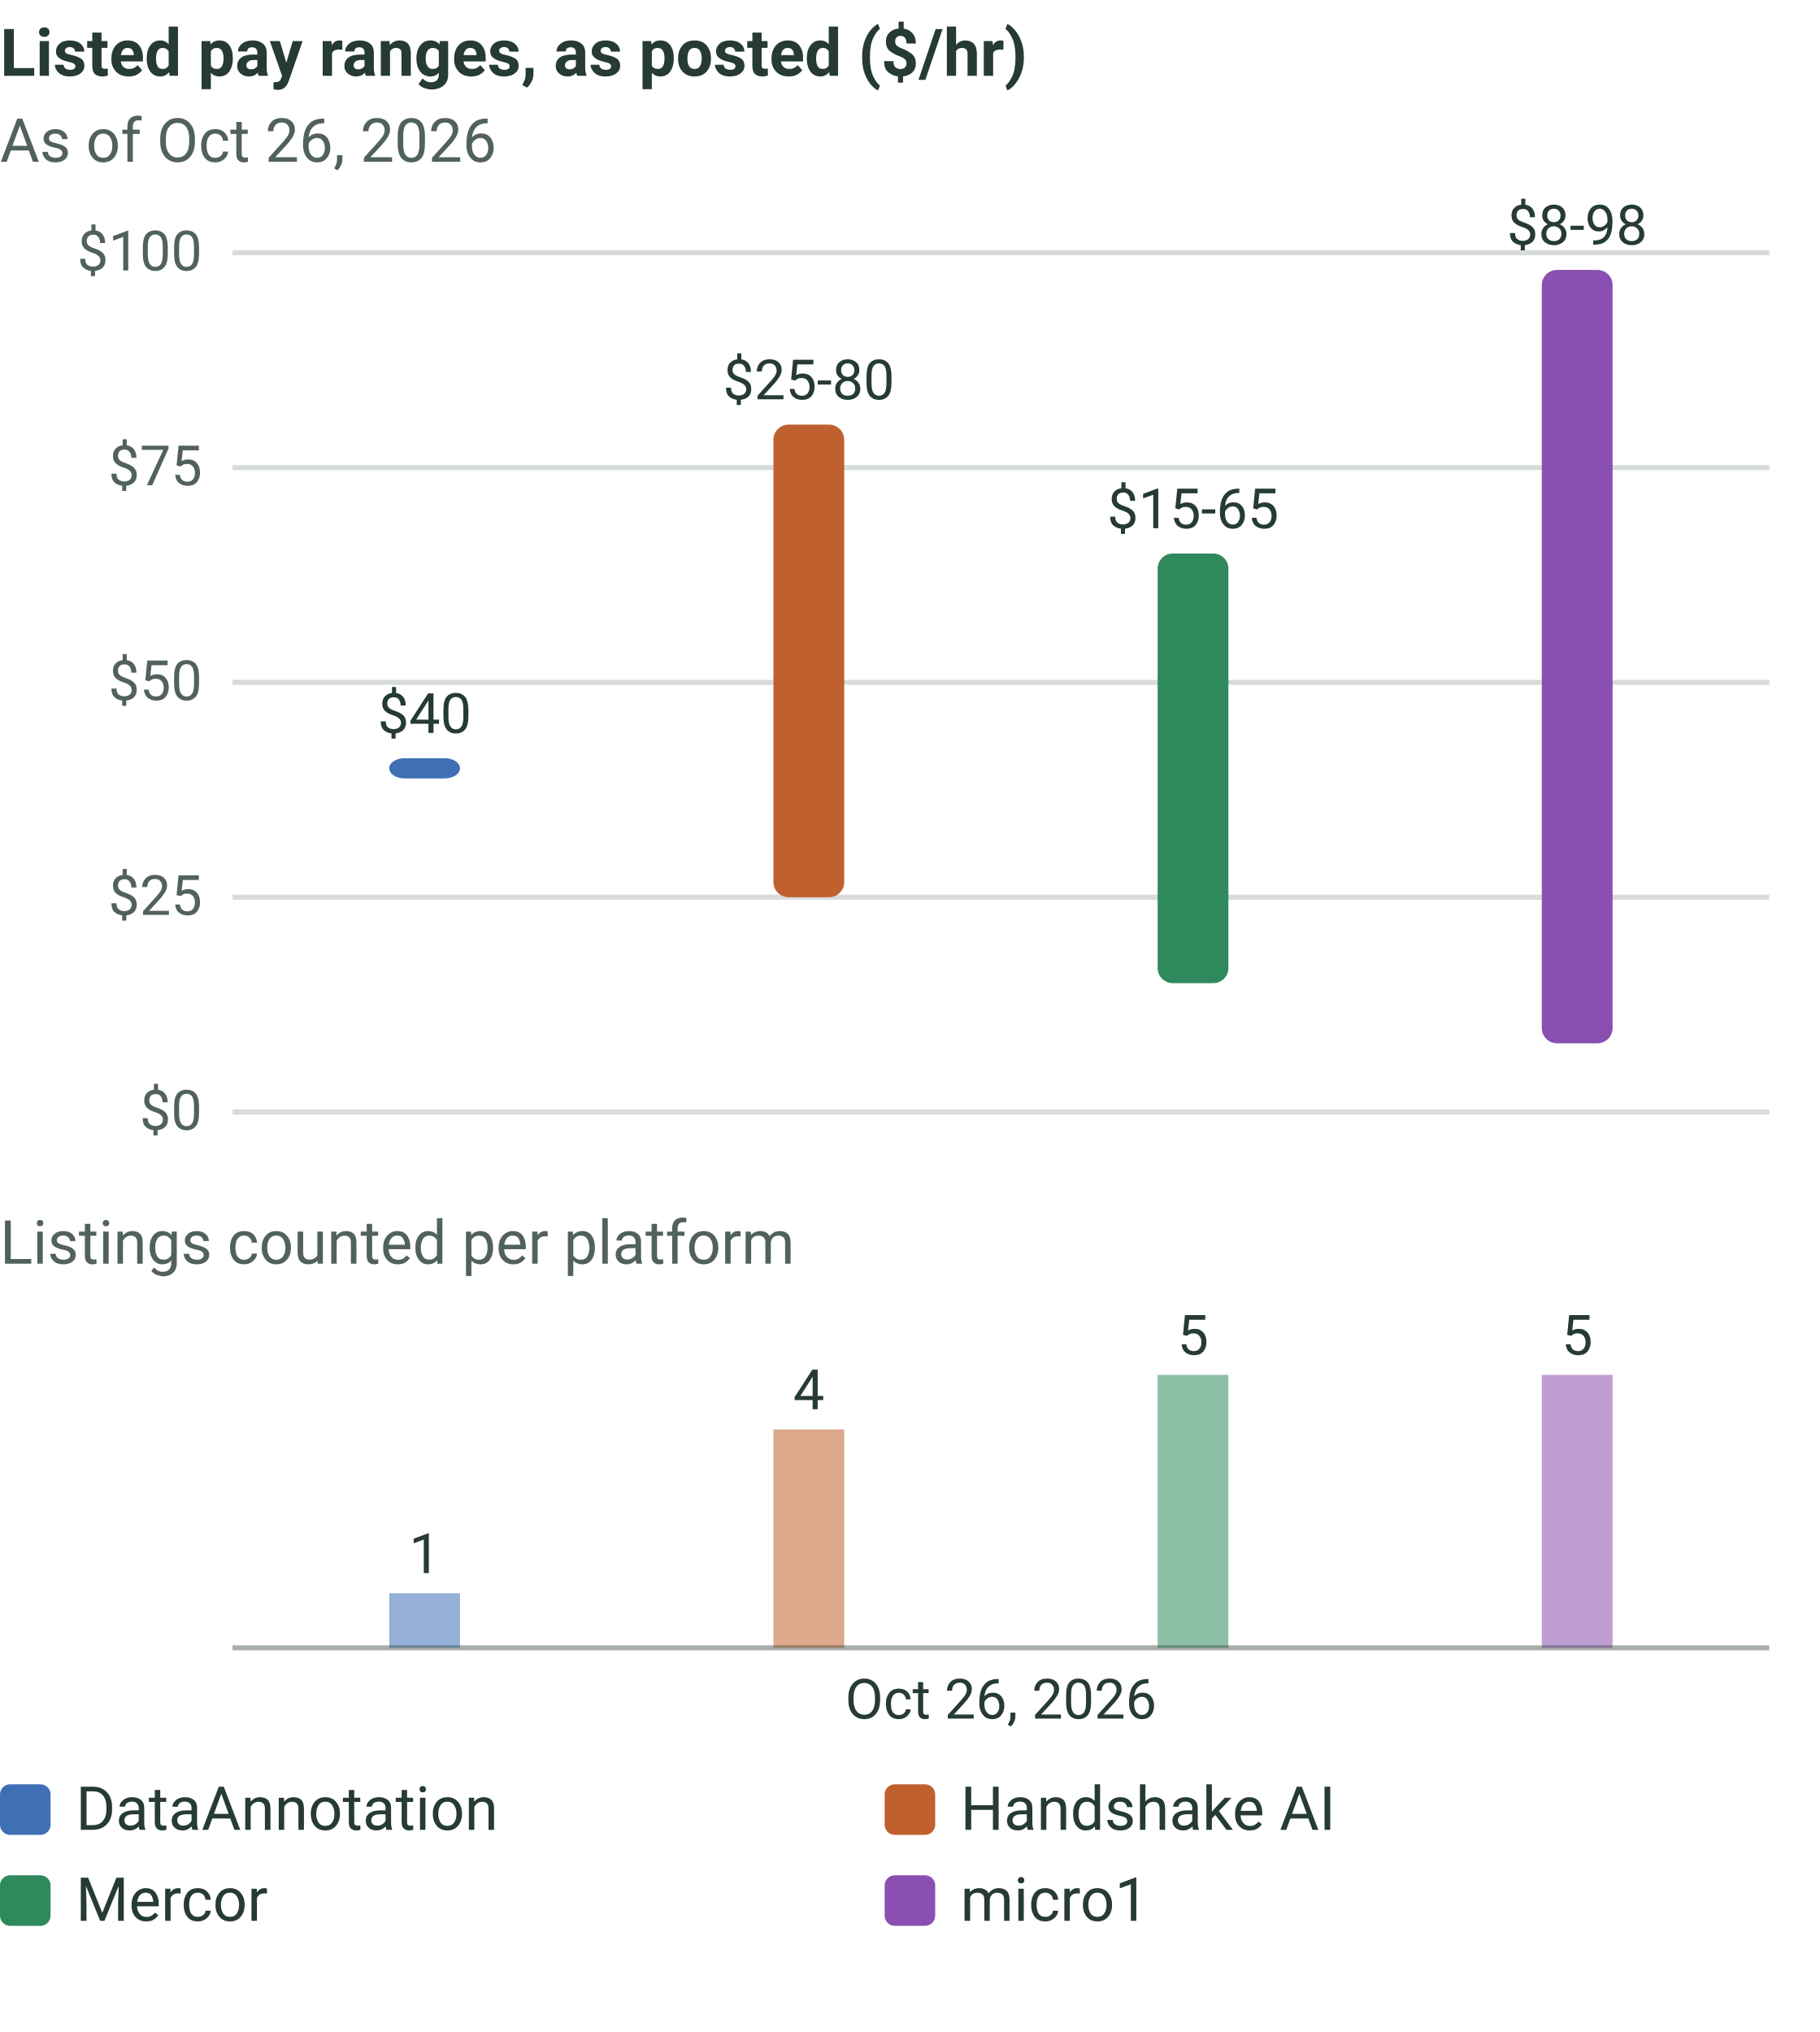
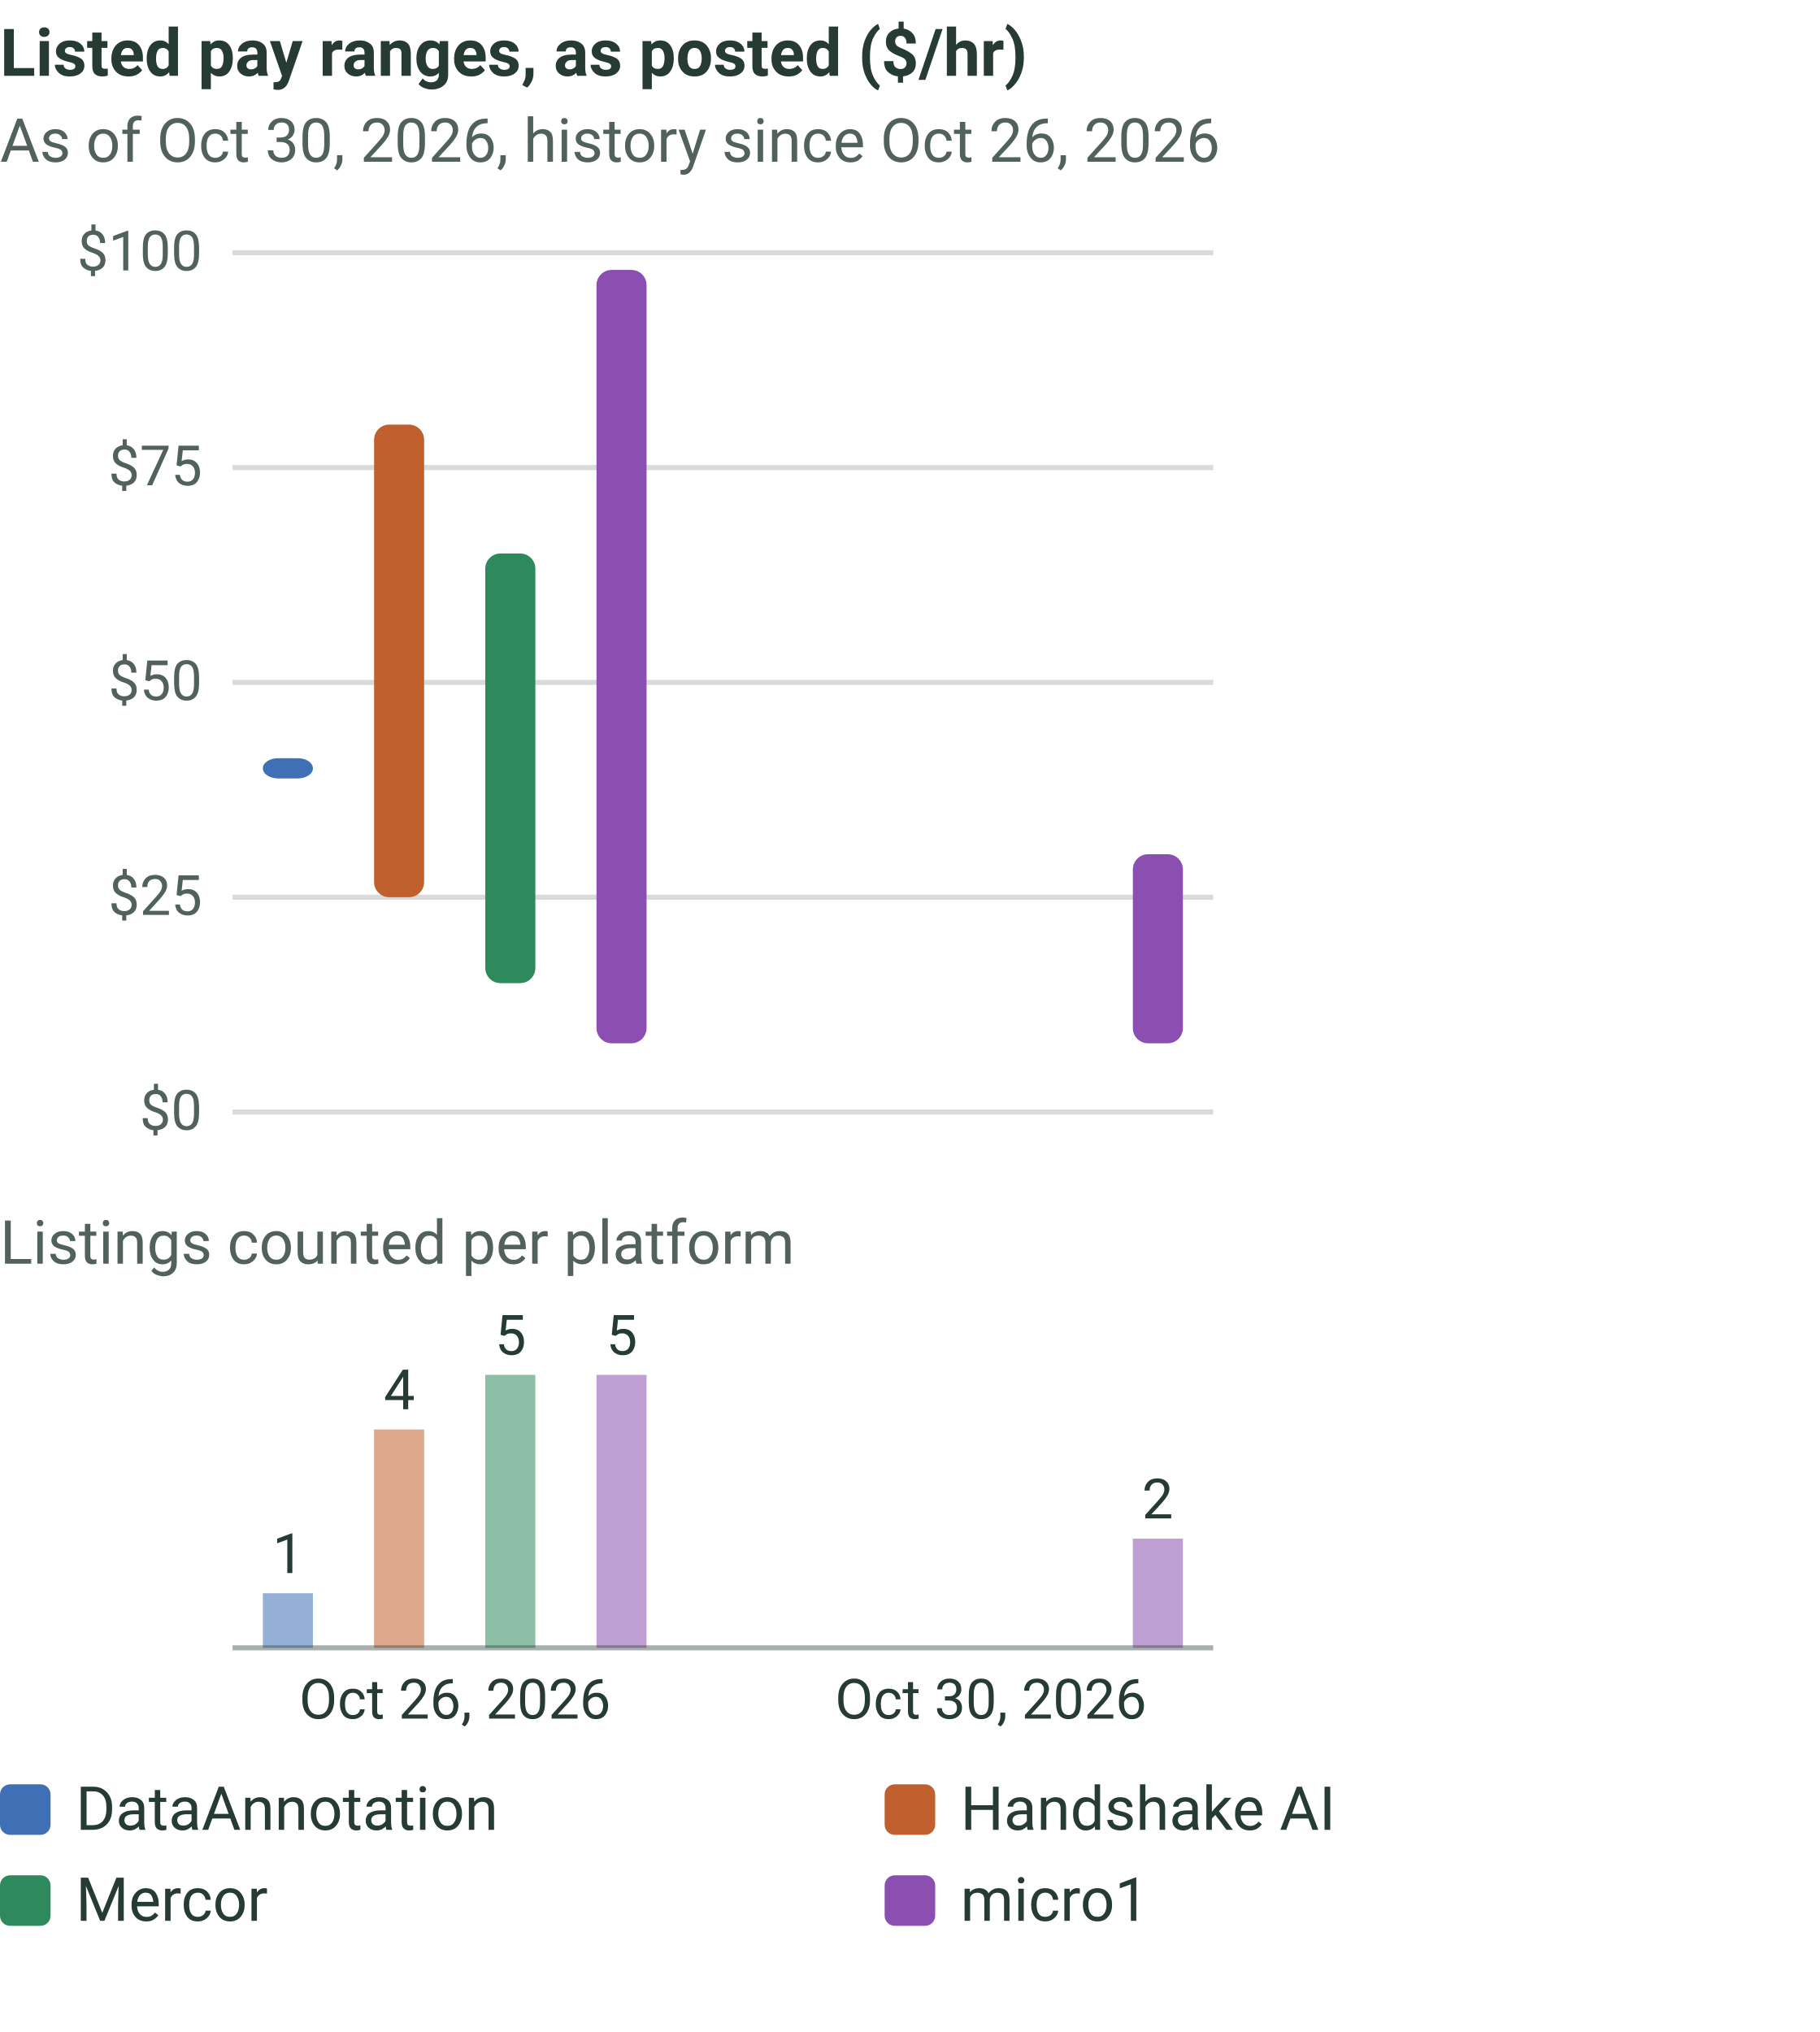
<svg xmlns="http://www.w3.org/2000/svg" class="pt-chart-svg" viewBox="0 0 360 402" width="100%" role="img" aria-labelledby="ptc-languages-title ptc-languages-desc" preserveAspectRatio="xMinYMin meet" font-family="system-ui, -apple-system, Segoe UI, Roboto, sans-serif" font-size="12" style="max-width:360px;height:auto;color:#263b32;background:#fffdf6">
  <text x="0" y="15" font-weight="700" font-size="13" fill="currentColor">Listed pay ranges, as posted ($/hr)</text>
-   <text x="0" y="32" font-size="12" fill="currentColor" opacity=".8">As of Oct 26, 2026</text>
-   <line x1="46" x2="350" y1="220.0" y2="220.0" stroke="currentColor" stroke-opacity=".18" />
+   <text x="0" y="32" font-size="12" fill="currentColor" opacity=".8">As of Oct 30, 2026, history since Oct 26, 2026</text>
+   <line x1="46" x2="240" y1="220.0" y2="220.0" stroke="currentColor" stroke-opacity=".18" />
  <text x="40" y="223.5" text-anchor="end" font-size="11" fill="currentColor" opacity=".8">$0</text>
-   <line x1="46" x2="350" y1="177.5" y2="177.5" stroke="currentColor" stroke-opacity=".18" />
+   <line x1="46" x2="240" y1="177.5" y2="177.5" stroke="currentColor" stroke-opacity=".18" />
  <text x="40" y="181.0" text-anchor="end" font-size="11" fill="currentColor" opacity=".8">$25</text>
-   <line x1="46" x2="350" y1="135.0" y2="135.0" stroke="currentColor" stroke-opacity=".18" />
+   <line x1="46" x2="240" y1="135.0" y2="135.0" stroke="currentColor" stroke-opacity=".18" />
  <text x="40" y="138.5" text-anchor="end" font-size="11" fill="currentColor" opacity=".8">$50</text>
-   <line x1="46" x2="350" y1="92.5" y2="92.5" stroke="currentColor" stroke-opacity=".18" />
+   <line x1="46" x2="240" y1="92.5" y2="92.5" stroke="currentColor" stroke-opacity=".18" />
  <text x="40" y="96.0" text-anchor="end" font-size="11" fill="currentColor" opacity=".8">$75</text>
-   <line x1="46" x2="350" y1="50.0" y2="50.0" stroke="currentColor" stroke-opacity=".18" />
+   <line x1="46" x2="240" y1="50.0" y2="50.0" stroke="currentColor" stroke-opacity=".18" />
  <text x="40" y="53.5" text-anchor="end" font-size="11" fill="currentColor" opacity=".8">$100</text>
-   <rect x="77.0" y="150.0" width="14.0" height="4.0" rx="3" fill="#3f6fb5" />
-   <text x="84.0" y="145.0" text-anchor="middle" font-size="11" fill="currentColor">$40</text>
-   <rect x="77.0" y="315.2" width="14.0" height="10.8" fill="#3f6fb5" fill-opacity=".55" />
-   <text x="84.0" y="311.2" text-anchor="middle" font-size="11" fill="currentColor">1</text>
-   <rect x="153.0" y="84.0" width="14.0" height="93.5" rx="3" fill="#c0602f" />
-   <text x="160.0" y="79.0" text-anchor="middle" font-size="11" fill="currentColor">$25-80</text>
-   <rect x="153.0" y="282.8" width="14.0" height="43.2" fill="#c0602f" fill-opacity=".55" />
-   <text x="160.0" y="278.8" text-anchor="middle" font-size="11" fill="currentColor">4</text>
-   <rect x="229.0" y="109.5" width="14.0" height="85.0" rx="3" fill="#2e8a5c" />
-   <text x="236.0" y="104.5" text-anchor="middle" font-size="11" fill="currentColor">$15-65</text>
-   <rect x="229.0" y="272.0" width="14.0" height="54.0" fill="#2e8a5c" fill-opacity=".55" />
-   <text x="236.0" y="268.0" text-anchor="middle" font-size="11" fill="currentColor">5</text>
-   <rect x="305.0" y="53.4" width="14.0" height="153.0" rx="3" fill="#8a4fb0" />
-   <text x="312.0" y="48.4" text-anchor="middle" font-size="11" fill="currentColor">$8-98</text>
-   <rect x="305.0" y="272.0" width="14.0" height="54.0" fill="#8a4fb0" fill-opacity=".55" />
-   <text x="312.0" y="268.0" text-anchor="middle" font-size="11" fill="currentColor">5</text>
-   <text x="198.0" y="340" text-anchor="middle" font-size="11" fill="currentColor">Oct 26, 2026</text>
-   <line x1="46" x2="350" y1="326" y2="326" stroke="currentColor" stroke-opacity=".4" />
+   <rect x="52.0" y="150.0" width="9.9" height="4.0" rx="3" fill="#3f6fb5" />
+   <rect x="52.0" y="315.2" width="9.9" height="10.8" fill="#3f6fb5" fill-opacity=".55" />
+   <text x="57.0" y="311.2" text-anchor="middle" font-size="11" fill="currentColor">1</text>
+   <rect x="74.0" y="84.0" width="9.9" height="93.5" rx="3" fill="#c0602f" />
+   <rect x="74.0" y="282.8" width="9.9" height="43.2" fill="#c0602f" fill-opacity=".55" />
+   <text x="79.0" y="278.8" text-anchor="middle" font-size="11" fill="currentColor">4</text>
+   <rect x="96.0" y="109.5" width="9.9" height="85.0" rx="3" fill="#2e8a5c" />
+   <rect x="96.0" y="272.0" width="9.9" height="54.0" fill="#2e8a5c" fill-opacity=".55" />
+   <text x="101.0" y="268.0" text-anchor="middle" font-size="11" fill="currentColor">5</text>
+   <rect x="118.0" y="53.4" width="9.9" height="153.0" rx="3" fill="#8a4fb0" />
+   <rect x="118.0" y="272.0" width="9.9" height="54.0" fill="#8a4fb0" fill-opacity=".55" />
+   <text x="123.0" y="268.0" text-anchor="middle" font-size="11" fill="currentColor">5</text>
+   <text x="90.0" y="340" text-anchor="middle" font-size="11" fill="currentColor">Oct 26, 2026</text>
+   <rect x="224.1" y="169.0" width="9.9" height="37.4" rx="3" fill="#8a4fb0" />
+   <rect x="224.1" y="304.4" width="9.9" height="21.6" fill="#8a4fb0" fill-opacity=".55" />
+   <text x="229.0" y="300.4" text-anchor="middle" font-size="11" fill="currentColor">2</text>
+   <text x="196.0" y="340" text-anchor="middle" font-size="11" fill="currentColor">Oct 30, 2026</text>
+   <line x1="46" x2="240" y1="326" y2="326" stroke="currentColor" stroke-opacity=".4" />
  <text x="0" y="250" font-size="12" fill="currentColor" opacity=".8">Listings counted per platform</text>
  <rect x="0" y="353" width="10" height="10" rx="2" fill="#3f6fb5" />
  <text x="15" y="362" font-size="12" fill="currentColor">DataAnnotation</text>
  <rect x="175" y="353" width="10" height="10" rx="2" fill="#c0602f" />
  <text x="190" y="362" font-size="12" fill="currentColor">Handshake AI</text>
  <rect x="0" y="371" width="10" height="10" rx="2" fill="#2e8a5c" />
  <text x="15" y="380" font-size="12" fill="currentColor">Mercor</text>
  <rect x="175" y="371" width="10" height="10" rx="2" fill="#8a4fb0" />
  <text x="190" y="380" font-size="12" fill="currentColor">micro1</text>
</svg>
